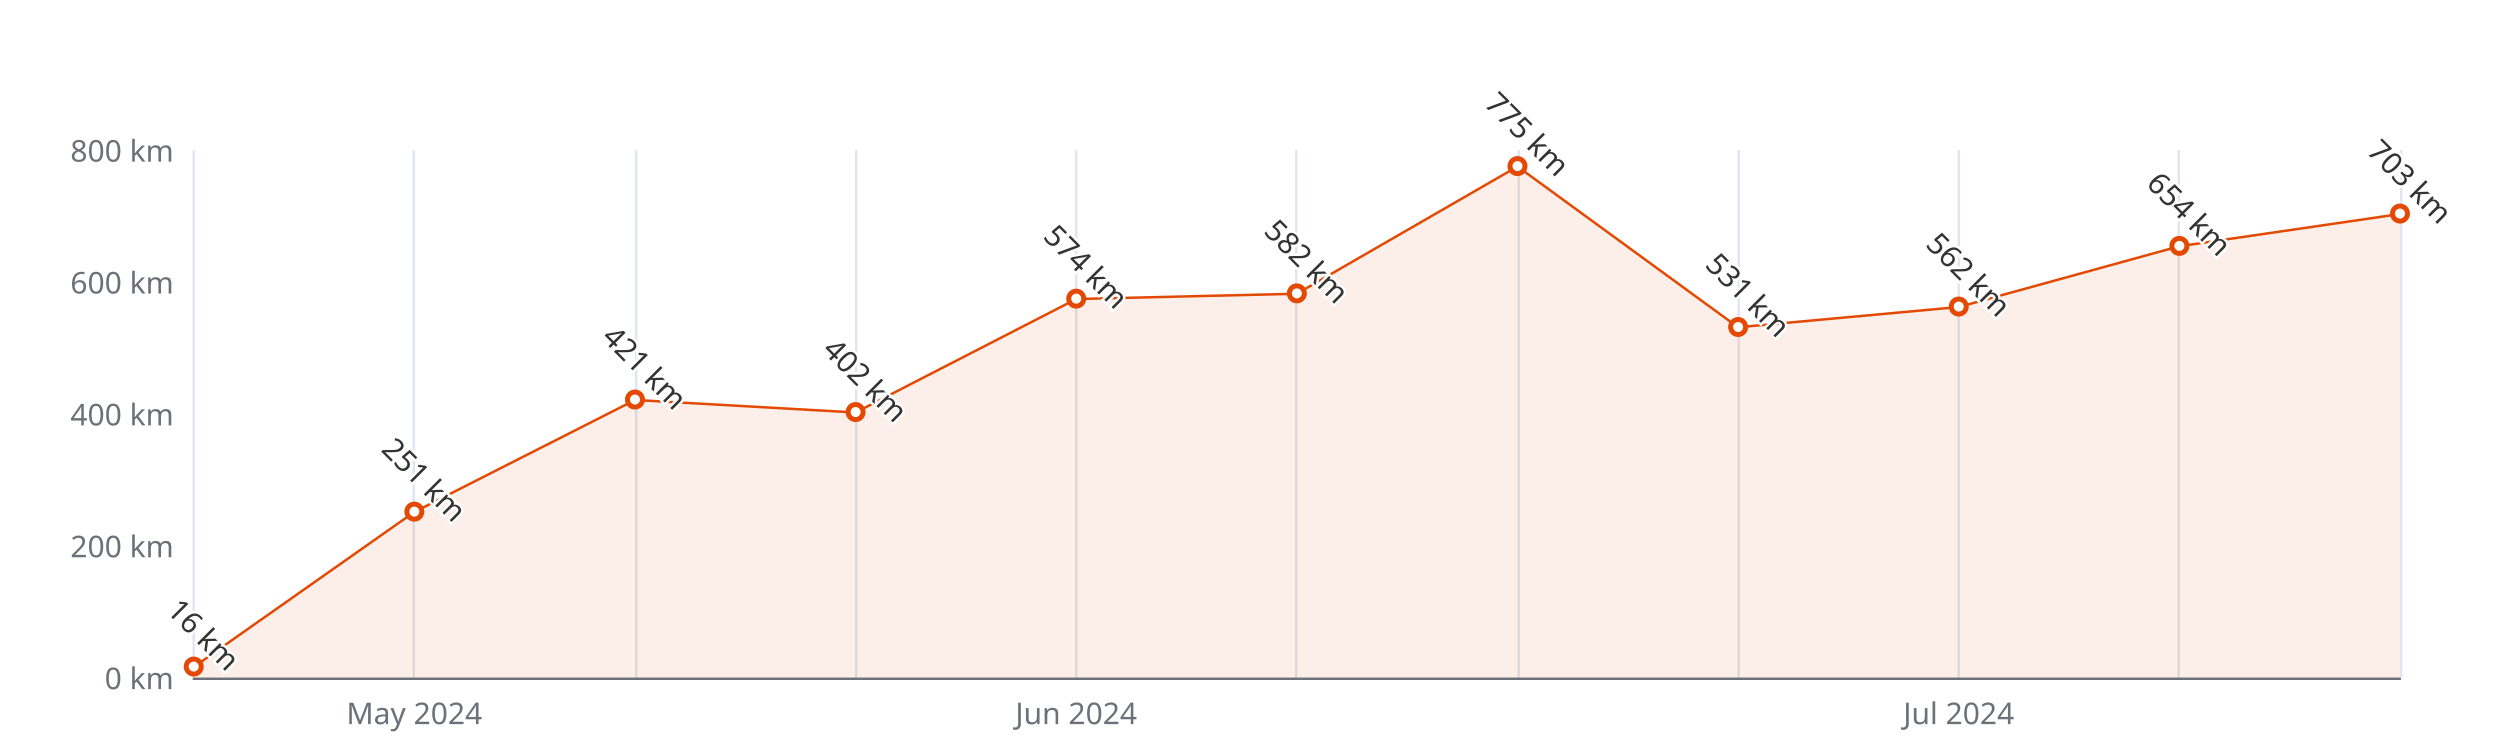
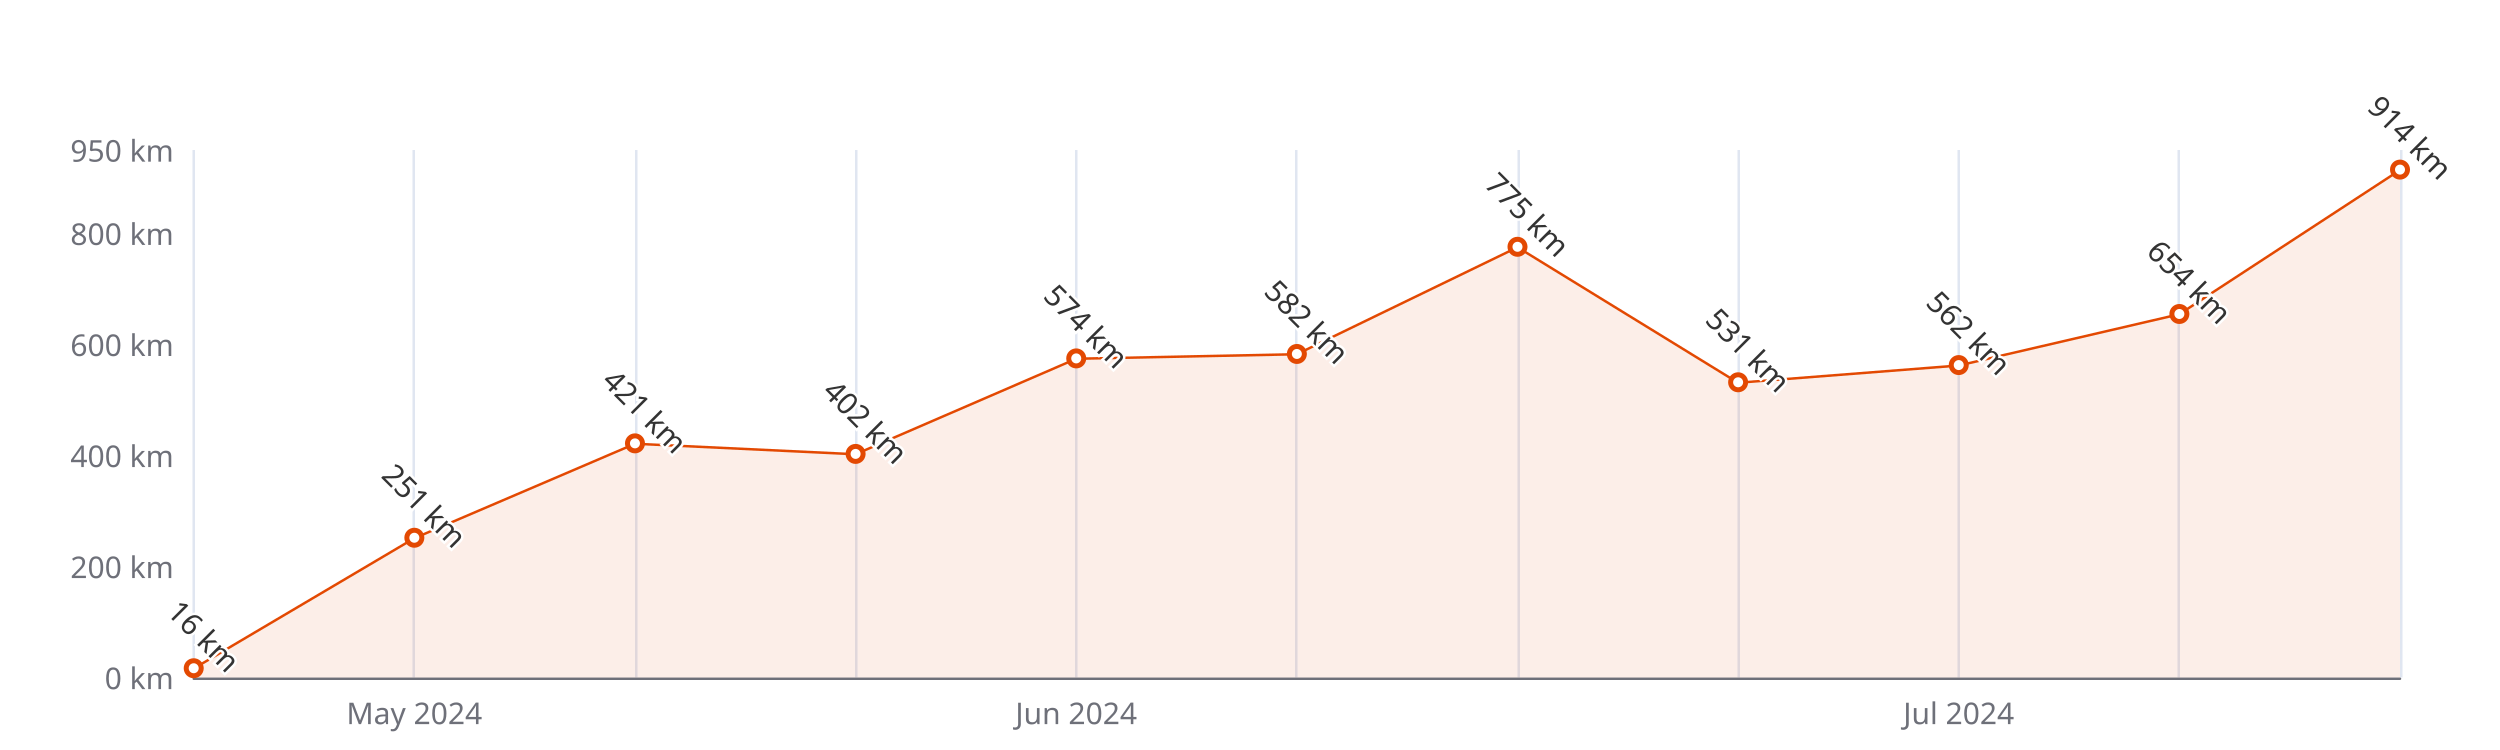
<svg xmlns="http://www.w3.org/2000/svg" width="1000" height="300" version="1.1" baseProfile="full" viewBox="0 0 1000 300">
  <rect width="1000" height="300" x="0" y="0" id="0" fill="#ffffff" />
  <path d="M77.5 60L77.5 271" fill="none" stroke="#E0E6F1" />
  <path d="M165.5 60L165.5 271" fill="none" stroke="#E0E6F1" />
  <path d="M254.5 60L254.5 271" fill="none" stroke="#E0E6F1" />
  <path d="M342.5 60L342.5 271" fill="none" stroke="#E0E6F1" />
  <path d="M430.5 60L430.5 271" fill="none" stroke="#E0E6F1" />
  <path d="M518.5 60L518.5 271" fill="none" stroke="#E0E6F1" />
  <path d="M607.5 60L607.5 271" fill="none" stroke="#E0E6F1" />
  <path d="M695.5 60L695.5 271" fill="none" stroke="#E0E6F1" />
  <path d="M783.5 60L783.5 271" fill="none" stroke="#E0E6F1" />
  <path d="M871.5 60L871.5 271" fill="none" stroke="#E0E6F1" />
  <path d="M960.5 60L960.5 271" fill="none" stroke="#E0E6F1" />
  <path d="M77.5 271.5L960 271.5" fill="none" stroke="#6E7079" stroke-linecap="round" />
  <text dominant-baseline="central" text-anchor="end" style="font-size:12px;font-family:sans-serif;" xml:space="preserve" transform="translate(69.48 271)" fill="#6E7079">0 km</text>
-   <text dominant-baseline="central" text-anchor="end" style="font-size:12px;font-family:sans-serif;" xml:space="preserve" transform="translate(69.48 218.25)" fill="#6E7079">200 km</text>
-   <text dominant-baseline="central" text-anchor="end" style="font-size:12px;font-family:sans-serif;" xml:space="preserve" transform="translate(69.48 165.5)" fill="#6E7079">400 km</text>
-   <text dominant-baseline="central" text-anchor="end" style="font-size:12px;font-family:sans-serif;" xml:space="preserve" transform="translate(69.48 112.75)" fill="#6E7079">600 km</text>
-   <text dominant-baseline="central" text-anchor="end" style="font-size:12px;font-family:sans-serif;" xml:space="preserve" transform="translate(69.48 60)" fill="#6E7079">800 km</text>
+   <text dominant-baseline="central" text-anchor="end" style="font-size:12px;font-family:sans-serif;" xml:space="preserve" transform="translate(69.48 226.5789)" fill="#6E7079">200 km</text>
+   <text dominant-baseline="central" text-anchor="end" style="font-size:12px;font-family:sans-serif;" xml:space="preserve" transform="translate(69.48 182.1579)" fill="#6E7079">400 km</text>
+   <text dominant-baseline="central" text-anchor="end" style="font-size:12px;font-family:sans-serif;" xml:space="preserve" transform="translate(69.48 137.7368)" fill="#6E7079">600 km</text>
+   <text dominant-baseline="central" text-anchor="end" style="font-size:12px;font-family:sans-serif;" xml:space="preserve" transform="translate(69.48 93.3158)" fill="#6E7079">800 km</text>
+   <text dominant-baseline="central" text-anchor="end" style="font-size:12px;font-family:sans-serif;" xml:space="preserve" transform="translate(69.48 60)" fill="#6E7079">950 km</text>
  <text dominant-baseline="central" text-anchor="middle" style="font-size:12px;font-family:sans-serif;" xml:space="preserve" y="6" transform="translate(165.732 279)" fill="#6E7079">May 2024</text>
  <text dominant-baseline="central" text-anchor="middle" style="font-size:12px;font-family:sans-serif;" xml:space="preserve" y="6" transform="translate(430.488 279)" fill="#6E7079">Jun 2024</text>
  <text dominant-baseline="central" text-anchor="middle" style="font-size:12px;font-family:sans-serif;" xml:space="preserve" y="6" transform="translate(783.496 279)" fill="#6E7079">Jul 2024</text>
  <g clip-path="url(#zr5-c0)">
-     <path d="M77.5 266.8L165.7 204.8L254 160L342.2 165L430.5 119.6L518.7 117.5L607 66.6L695.2 130.9L783.5 122.8L871.7 98.5L960 85.6L960 271L871.7 271L783.5 271L695.2 271L607 271L518.7 271L430.5 271L342.2 271L254 271L165.7 271L77.5 271Z" fill="rgb(227,73,2)" fill-opacity="0.09" />
-     <path d="M77.5 266.8L165.7 204.8L254 160L342.2 165L430.5 119.6L518.7 117.5L607 66.6L695.2 130.9L783.5 122.8L871.7 98.5L960 85.6" fill="none" stroke="#E34902" stroke-linejoin="bevel" />
+     <path d="M77.5 267.4L165.7 215.3L254 177.5L342.2 181.7L430.5 143.5L518.7 141.7L607 98.9L695.2 153.1L783.5 146.2L871.7 125.7L960 68L960 271L871.7 271L783.5 271L695.2 271L607 271L518.7 271L430.5 271L342.2 271L254 271L165.7 271L77.5 271Z" fill="rgb(227,73,2)" fill-opacity="0.09" />
+     <path d="M77.5 267.4L165.7 215.3L254 177.5L342.2 181.7L430.5 143.5L518.7 141.7L607 98.9L695.2 153.1L783.5 146.2L871.7 125.7L960 68" fill="none" stroke="#E34902" stroke-linejoin="bevel" />
  </g>
-   <path d="M1 0A1 1 0 1 1 1 -0.1A1 1 0 0 1 1 0" transform="matrix(3,0,0,3,77.48,266.78)" fill="#fff" stroke="#E34902" stroke-width="0.667" />
-   <path d="M1 0A1 1 0 1 1 1 -0.1A1 1 0 0 1 1 0" transform="matrix(3,0,0,3,165.732,204.7988)" fill="#fff" stroke="#E34902" stroke-width="0.667" />
-   <path d="M1 0A1 1 0 1 1 1 -0.1A1 1 0 0 1 1 0" transform="matrix(3,0,0,3,253.984,159.9612)" fill="#fff" stroke="#E34902" stroke-width="0.667" />
-   <path d="M1 0A1 1 0 1 1 1 -0.1A1 1 0 0 1 1 0" transform="matrix(3,0,0,3,342.236,164.9725)" fill="#fff" stroke="#E34902" stroke-width="0.667" />
-   <path d="M1 0A1 1 0 1 1 1 -0.1A1 1 0 0 1 1 0" transform="matrix(3,0,0,3,430.488,119.6075)" fill="#fff" stroke="#E34902" stroke-width="0.667" />
-   <path d="M1 0A1 1 0 1 1 1 -0.1A1 1 0 0 1 1 0" transform="matrix(3,0,0,3,518.74,117.4975)" fill="#fff" stroke="#E34902" stroke-width="0.667" />
-   <path d="M1 0A1 1 0 1 1 1 -0.1A1 1 0 0 1 1 0" transform="matrix(3,0,0,3,606.992,66.5938)" fill="#fff" stroke="#E34902" stroke-width="0.667" />
-   <path d="M1 0A1 1 0 1 1 1 -0.1A1 1 0 0 1 1 0" transform="matrix(3,0,0,3,695.244,130.9487)" fill="#fff" stroke="#E34902" stroke-width="0.667" />
-   <path d="M1 0A1 1 0 1 1 1 -0.1A1 1 0 0 1 1 0" transform="matrix(3,0,0,3,783.496,122.7725)" fill="#fff" stroke="#E34902" stroke-width="0.667" />
-   <path d="M1 0A1 1 0 1 1 1 -0.1A1 1 0 0 1 1 0" transform="matrix(3,0,0,3,871.748,98.5075)" fill="#fff" stroke="#E34902" stroke-width="0.667" />
-   <path d="M1 0A1 1 0 1 1 1 -0.1A1 1 0 0 1 1 0" transform="matrix(3,0,0,3,960,85.5837)" fill="#fff" stroke="#E34902" stroke-width="0.667" />
-   <text dominant-baseline="central" text-anchor="middle" style="font-size:12px;font-family:sans-serif;" xml:space="preserve" y="-6" transform="matrix(0.707,0.707,-0.707,0.707,77.48,257.78)" fill="#333" stroke="rgb(255,255,255)" stroke-width="2" paint-order="stroke" stroke-miterlimit="2">16 km</text>
-   <text dominant-baseline="central" text-anchor="middle" style="font-size:12px;font-family:sans-serif;" xml:space="preserve" y="-6" transform="matrix(0.707,0.707,-0.707,0.707,165.732,195.7988)" fill="#333" stroke="rgb(255,255,255)" stroke-width="2" paint-order="stroke" stroke-miterlimit="2">251 km</text>
-   <text dominant-baseline="central" text-anchor="middle" style="font-size:12px;font-family:sans-serif;" xml:space="preserve" y="-6" transform="matrix(0.707,0.707,-0.707,0.707,253.984,150.9612)" fill="#333" stroke="rgb(255,255,255)" stroke-width="2" paint-order="stroke" stroke-miterlimit="2">421 km</text>
-   <text dominant-baseline="central" text-anchor="middle" style="font-size:12px;font-family:sans-serif;" xml:space="preserve" y="-6" transform="matrix(0.707,0.707,-0.707,0.707,342.236,155.9725)" fill="#333" stroke="rgb(255,255,255)" stroke-width="2" paint-order="stroke" stroke-miterlimit="2">402 km</text>
-   <text dominant-baseline="central" text-anchor="middle" style="font-size:12px;font-family:sans-serif;" xml:space="preserve" y="-6" transform="matrix(0.707,0.707,-0.707,0.707,430.488,110.6075)" fill="#333" stroke="rgb(255,255,255)" stroke-width="2" paint-order="stroke" stroke-miterlimit="2">574 km</text>
-   <text dominant-baseline="central" text-anchor="middle" style="font-size:12px;font-family:sans-serif;" xml:space="preserve" y="-6" transform="matrix(0.707,0.707,-0.707,0.707,518.74,108.4975)" fill="#333" stroke="rgb(255,255,255)" stroke-width="2" paint-order="stroke" stroke-miterlimit="2">582 km</text>
-   <text dominant-baseline="central" text-anchor="middle" style="font-size:12px;font-family:sans-serif;" xml:space="preserve" y="-6" transform="matrix(0.707,0.707,-0.707,0.707,606.992,57.5938)" fill="#333" stroke="rgb(255,255,255)" stroke-width="2" paint-order="stroke" stroke-miterlimit="2">775 km</text>
-   <text dominant-baseline="central" text-anchor="middle" style="font-size:12px;font-family:sans-serif;" xml:space="preserve" y="-6" transform="matrix(0.707,0.707,-0.707,0.707,695.244,121.9487)" fill="#333" stroke="rgb(255,255,255)" stroke-width="2" paint-order="stroke" stroke-miterlimit="2">531 km</text>
-   <text dominant-baseline="central" text-anchor="middle" style="font-size:12px;font-family:sans-serif;" xml:space="preserve" y="-6" transform="matrix(0.707,0.707,-0.707,0.707,783.496,113.7725)" fill="#333" stroke="rgb(255,255,255)" stroke-width="2" paint-order="stroke" stroke-miterlimit="2">562 km</text>
-   <text dominant-baseline="central" text-anchor="middle" style="font-size:12px;font-family:sans-serif;" xml:space="preserve" y="-6" transform="matrix(0.707,0.707,-0.707,0.707,871.748,89.5075)" fill="#333" stroke="rgb(255,255,255)" stroke-width="2" paint-order="stroke" stroke-miterlimit="2">654 km</text>
-   <text dominant-baseline="central" text-anchor="middle" style="font-size:12px;font-family:sans-serif;" xml:space="preserve" y="-6" transform="matrix(0.707,0.707,-0.707,0.707,960,76.5837)" fill="#333" stroke="rgb(255,255,255)" stroke-width="2" paint-order="stroke" stroke-miterlimit="2">703 km</text>
+   <path d="M1 0A1 1 0 1 1 1 -0.1A1 1 0 0 1 1 0" transform="matrix(3,0,0,3,77.48,267.4463)" fill="#fff" stroke="#E34902" stroke-width="0.667" />
+   <path d="M1 0A1 1 0 1 1 1 -0.1A1 1 0 0 1 1 0" transform="matrix(3,0,0,3,165.732,215.2516)" fill="#fff" stroke="#E34902" stroke-width="0.667" />
+   <path d="M1 0A1 1 0 1 1 1 -0.1A1 1 0 0 1 1 0" transform="matrix(3,0,0,3,253.984,177.4937)" fill="#fff" stroke="#E34902" stroke-width="0.667" />
+   <path d="M1 0A1 1 0 1 1 1 -0.1A1 1 0 0 1 1 0" transform="matrix(3,0,0,3,342.236,181.7137)" fill="#fff" stroke="#E34902" stroke-width="0.667" />
+   <path d="M1 0A1 1 0 1 1 1 -0.1A1 1 0 0 1 1 0" transform="matrix(3,0,0,3,430.488,143.5116)" fill="#fff" stroke="#E34902" stroke-width="0.667" />
+   <path d="M1 0A1 1 0 1 1 1 -0.1A1 1 0 0 1 1 0" transform="matrix(3,0,0,3,518.74,141.7347)" fill="#fff" stroke="#E34902" stroke-width="0.667" />
+   <path d="M1 0A1 1 0 1 1 1 -0.1A1 1 0 0 1 1 0" transform="matrix(3,0,0,3,606.992,98.8684)" fill="#fff" stroke="#E34902" stroke-width="0.667" />
+   <path d="M1 0A1 1 0 1 1 1 -0.1A1 1 0 0 1 1 0" transform="matrix(3,0,0,3,695.244,153.0621)" fill="#fff" stroke="#E34902" stroke-width="0.667" />
+   <path d="M1 0A1 1 0 1 1 1 -0.1A1 1 0 0 1 1 0" transform="matrix(3,0,0,3,783.496,146.1768)" fill="#fff" stroke="#E34902" stroke-width="0.667" />
+   <path d="M1 0A1 1 0 1 1 1 -0.1A1 1 0 0 1 1 0" transform="matrix(3,0,0,3,871.748,125.7432)" fill="#fff" stroke="#E34902" stroke-width="0.667" />
+   <path d="M1 0A1 1 0 1 1 1 -0.1A1 1 0 0 1 1 0" transform="matrix(3,0,0,3,960,67.9958)" fill="#fff" stroke="#E34902" stroke-width="0.667" />
+   <text dominant-baseline="central" text-anchor="middle" style="font-size:12px;font-family:sans-serif;" xml:space="preserve" y="-6" transform="matrix(0.707,0.707,-0.707,0.707,77.48,258.4463)" fill="#333" stroke="rgb(255,255,255)" stroke-width="2" paint-order="stroke" stroke-miterlimit="2">16 km</text>
+   <text dominant-baseline="central" text-anchor="middle" style="font-size:12px;font-family:sans-serif;" xml:space="preserve" y="-6" transform="matrix(0.707,0.707,-0.707,0.707,165.732,206.2516)" fill="#333" stroke="rgb(255,255,255)" stroke-width="2" paint-order="stroke" stroke-miterlimit="2">251 km</text>
+   <text dominant-baseline="central" text-anchor="middle" style="font-size:12px;font-family:sans-serif;" xml:space="preserve" y="-6" transform="matrix(0.707,0.707,-0.707,0.707,253.984,168.4937)" fill="#333" stroke="rgb(255,255,255)" stroke-width="2" paint-order="stroke" stroke-miterlimit="2">421 km</text>
+   <text dominant-baseline="central" text-anchor="middle" style="font-size:12px;font-family:sans-serif;" xml:space="preserve" y="-6" transform="matrix(0.707,0.707,-0.707,0.707,342.236,172.7137)" fill="#333" stroke="rgb(255,255,255)" stroke-width="2" paint-order="stroke" stroke-miterlimit="2">402 km</text>
+   <text dominant-baseline="central" text-anchor="middle" style="font-size:12px;font-family:sans-serif;" xml:space="preserve" y="-6" transform="matrix(0.707,0.707,-0.707,0.707,430.488,134.5116)" fill="#333" stroke="rgb(255,255,255)" stroke-width="2" paint-order="stroke" stroke-miterlimit="2">574 km</text>
+   <text dominant-baseline="central" text-anchor="middle" style="font-size:12px;font-family:sans-serif;" xml:space="preserve" y="-6" transform="matrix(0.707,0.707,-0.707,0.707,518.74,132.7347)" fill="#333" stroke="rgb(255,255,255)" stroke-width="2" paint-order="stroke" stroke-miterlimit="2">582 km</text>
+   <text dominant-baseline="central" text-anchor="middle" style="font-size:12px;font-family:sans-serif;" xml:space="preserve" y="-6" transform="matrix(0.707,0.707,-0.707,0.707,606.992,89.8684)" fill="#333" stroke="rgb(255,255,255)" stroke-width="2" paint-order="stroke" stroke-miterlimit="2">775 km</text>
+   <text dominant-baseline="central" text-anchor="middle" style="font-size:12px;font-family:sans-serif;" xml:space="preserve" y="-6" transform="matrix(0.707,0.707,-0.707,0.707,695.244,144.0621)" fill="#333" stroke="rgb(255,255,255)" stroke-width="2" paint-order="stroke" stroke-miterlimit="2">531 km</text>
+   <text dominant-baseline="central" text-anchor="middle" style="font-size:12px;font-family:sans-serif;" xml:space="preserve" y="-6" transform="matrix(0.707,0.707,-0.707,0.707,783.496,137.1768)" fill="#333" stroke="rgb(255,255,255)" stroke-width="2" paint-order="stroke" stroke-miterlimit="2">562 km</text>
+   <text dominant-baseline="central" text-anchor="middle" style="font-size:12px;font-family:sans-serif;" xml:space="preserve" y="-6" transform="matrix(0.707,0.707,-0.707,0.707,871.748,116.7432)" fill="#333" stroke="rgb(255,255,255)" stroke-width="2" paint-order="stroke" stroke-miterlimit="2">654 km</text>
+   <text dominant-baseline="central" text-anchor="middle" style="font-size:12px;font-family:sans-serif;" xml:space="preserve" y="-6" transform="matrix(0.707,0.707,-0.707,0.707,960,58.9958)" fill="#333" stroke="rgb(255,255,255)" stroke-width="2" paint-order="stroke" stroke-miterlimit="2">914 km</text>
  <defs>
    <clipPath id="zr5-c0">
      <path d="M76 59.5l884 0l0 212l-884 0Z" fill="#000" />
    </clipPath>
  </defs>
</svg>
